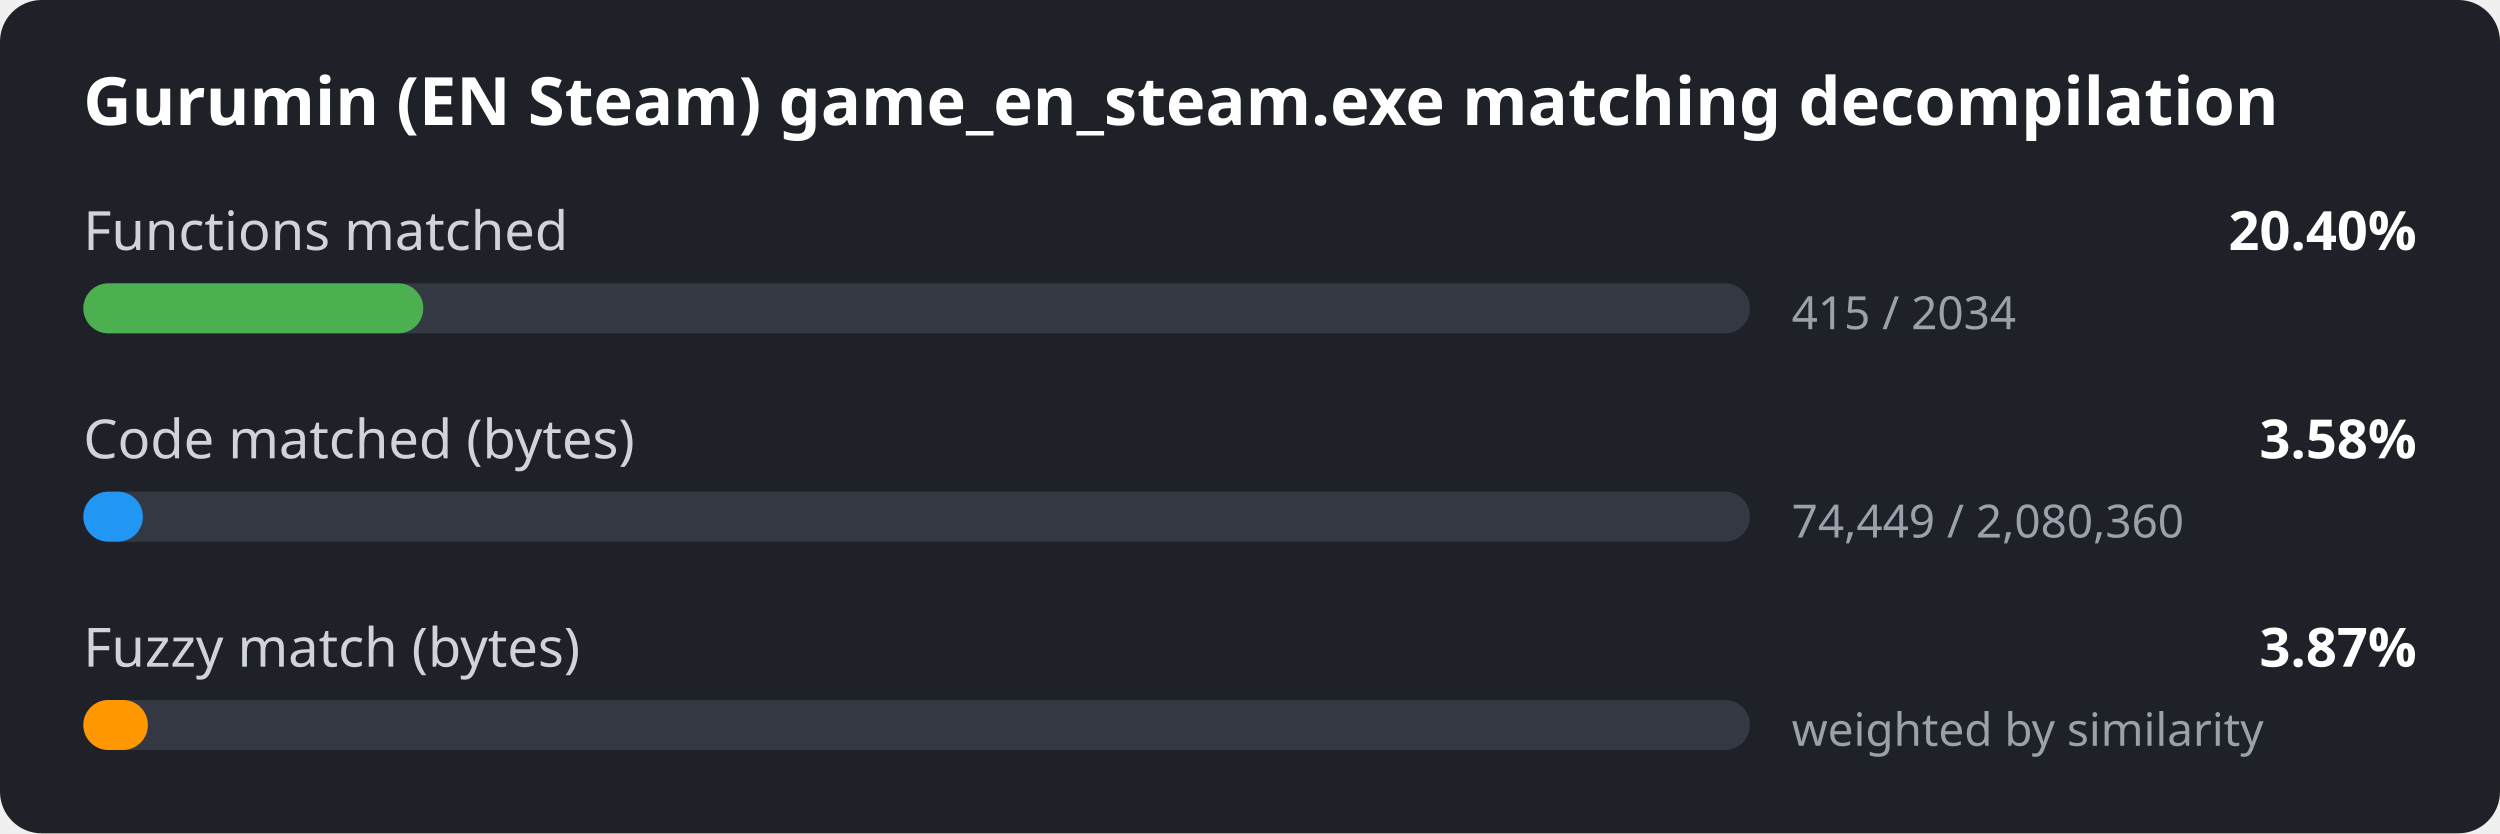
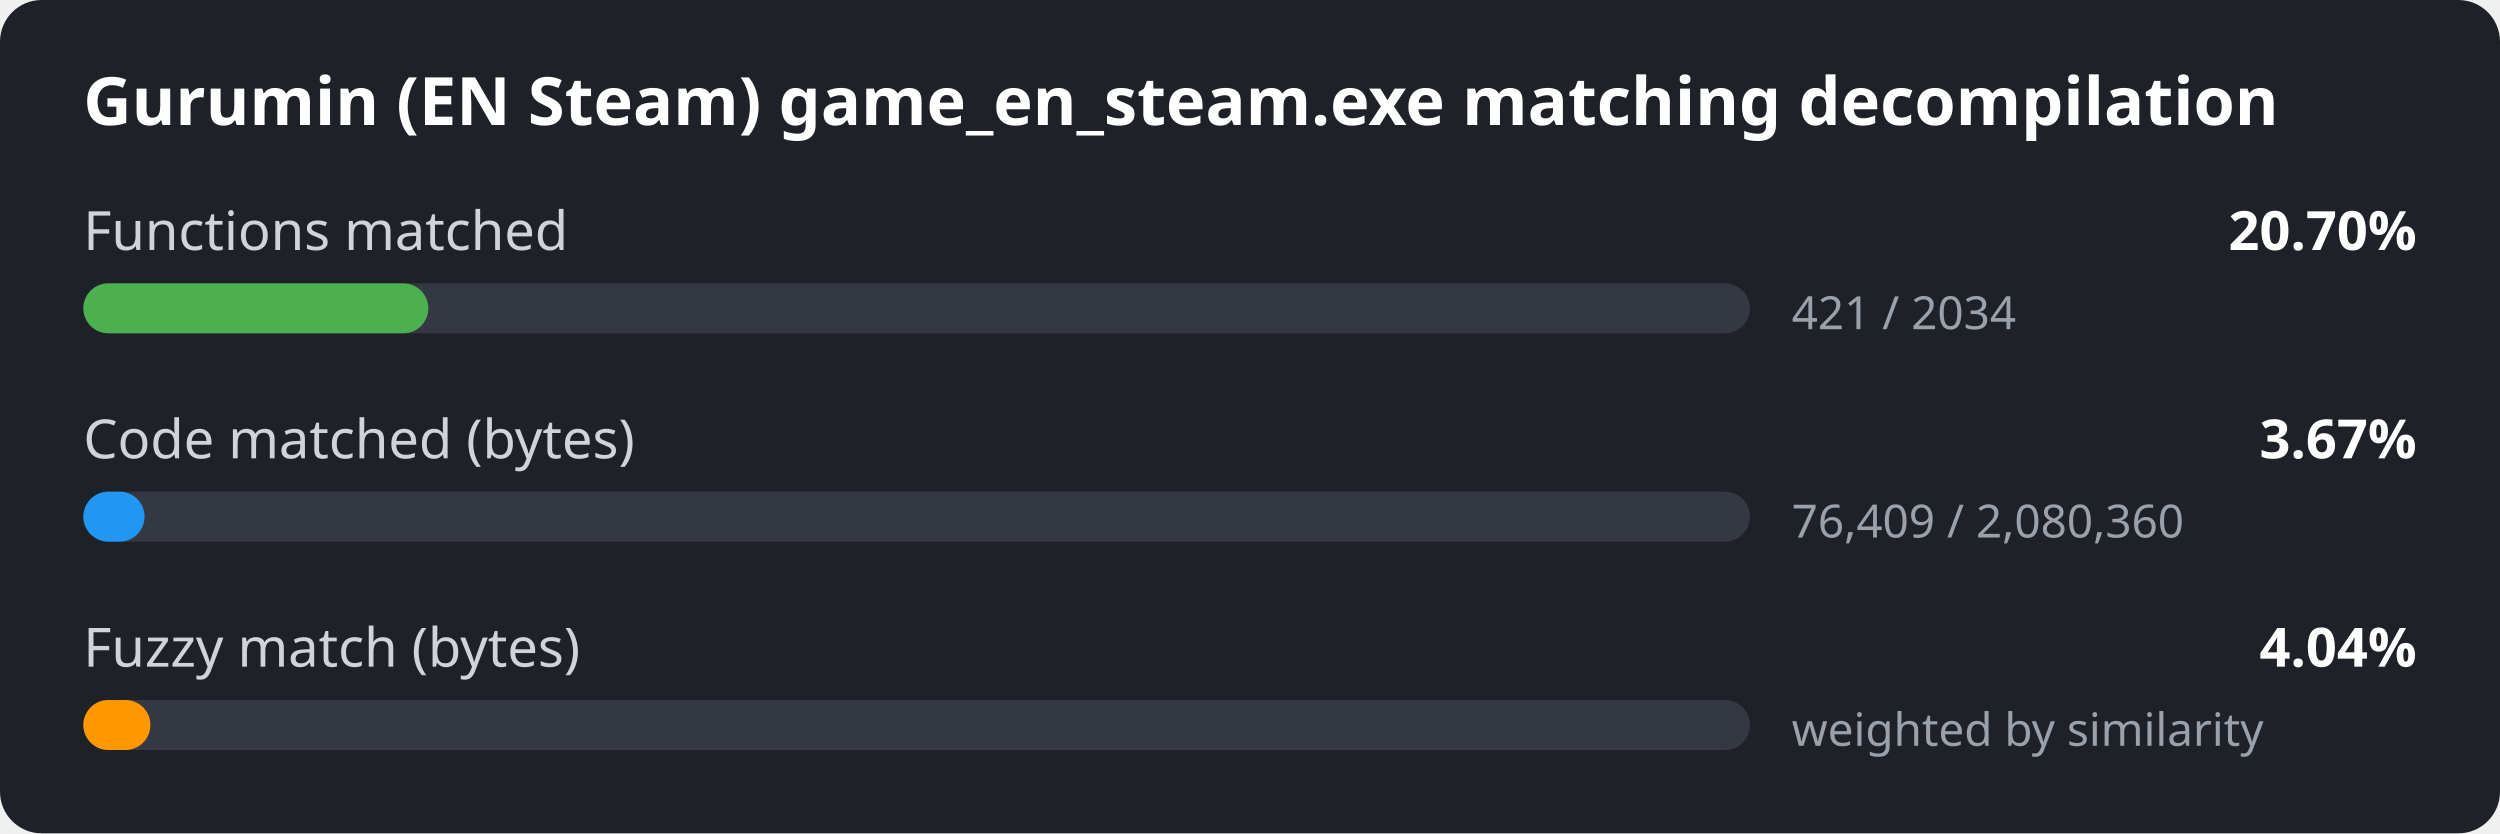
<svg xmlns="http://www.w3.org/2000/svg" width="600" height="200" viewBox="0 0 600 200">
  <style>
.bg { fill: #1e2127; }
.title { font: 600 16px sans-serif; fill: #ffffff; }
.label { font: 13px sans-serif; fill: #d0d4da; }
.value { font: 600 13px sans-serif; fill: #ffffff; }
.detail { font: 11px sans-serif; fill: #9aa1ab; }
.track { fill: #333842; }
</style>
  <rect width="600" height="200" rx="10" class="bg" />
  <text x="20" y="30" class="title">Gurumin (EN Steam) game_en_steam.exe matching decompilation</text>
  <text x="20" y="60" class="label">Functions matched</text>
-   <text x="580" y="60" class="value" text-anchor="end">20.40%</text>
+   <text x="580" y="60" class="value" text-anchor="end">20.70%</text>
  <rect x="20" y="68" width="400" height="12" rx="6" class="track" />
-   <rect x="20" y="68" width="81.6" height="12" rx="6" fill="#4caf50" />
-   <text x="430" y="79" class="detail">415 / 2034</text>
+   <rect x="20" y="68" width="82.8" height="12" rx="6" fill="#4caf50" />
+   <text x="430" y="79" class="detail">421 / 2034</text>
  <text x="20" y="110" class="label">Code matched (bytes)</text>
-   <text x="580" y="110" class="value" text-anchor="end">3.58%</text>
+   <text x="580" y="110" class="value" text-anchor="end">3.67%</text>
  <rect x="20" y="118" width="400" height="12" rx="6" class="track" />
-   <rect x="20" y="118" width="14.3" height="12" rx="6" fill="#2196f3" />
-   <text x="430" y="129" class="detail">74,449 / 2,080,360</text>
+   <rect x="20" y="118" width="14.7" height="12" rx="6" fill="#2196f3" />
+   <text x="430" y="129" class="detail">76,409 / 2,080,360</text>
  <text x="20" y="160" class="label">Fuzzy match (bytes)</text>
-   <text x="580" y="160" class="value" text-anchor="end">3.87%</text>
+   <text x="580" y="160" class="value" text-anchor="end">4.04%</text>
  <rect x="20" y="168" width="400" height="12" rx="6" class="track" />
-   <rect x="20" y="168" width="15.5" height="12" rx="6" fill="#ff9800" />
+   <rect x="20" y="168" width="16.1" height="12" rx="6" fill="#ff9800" />
  <text x="430" y="179" class="detail">weighted by similarity</text>
</svg>
